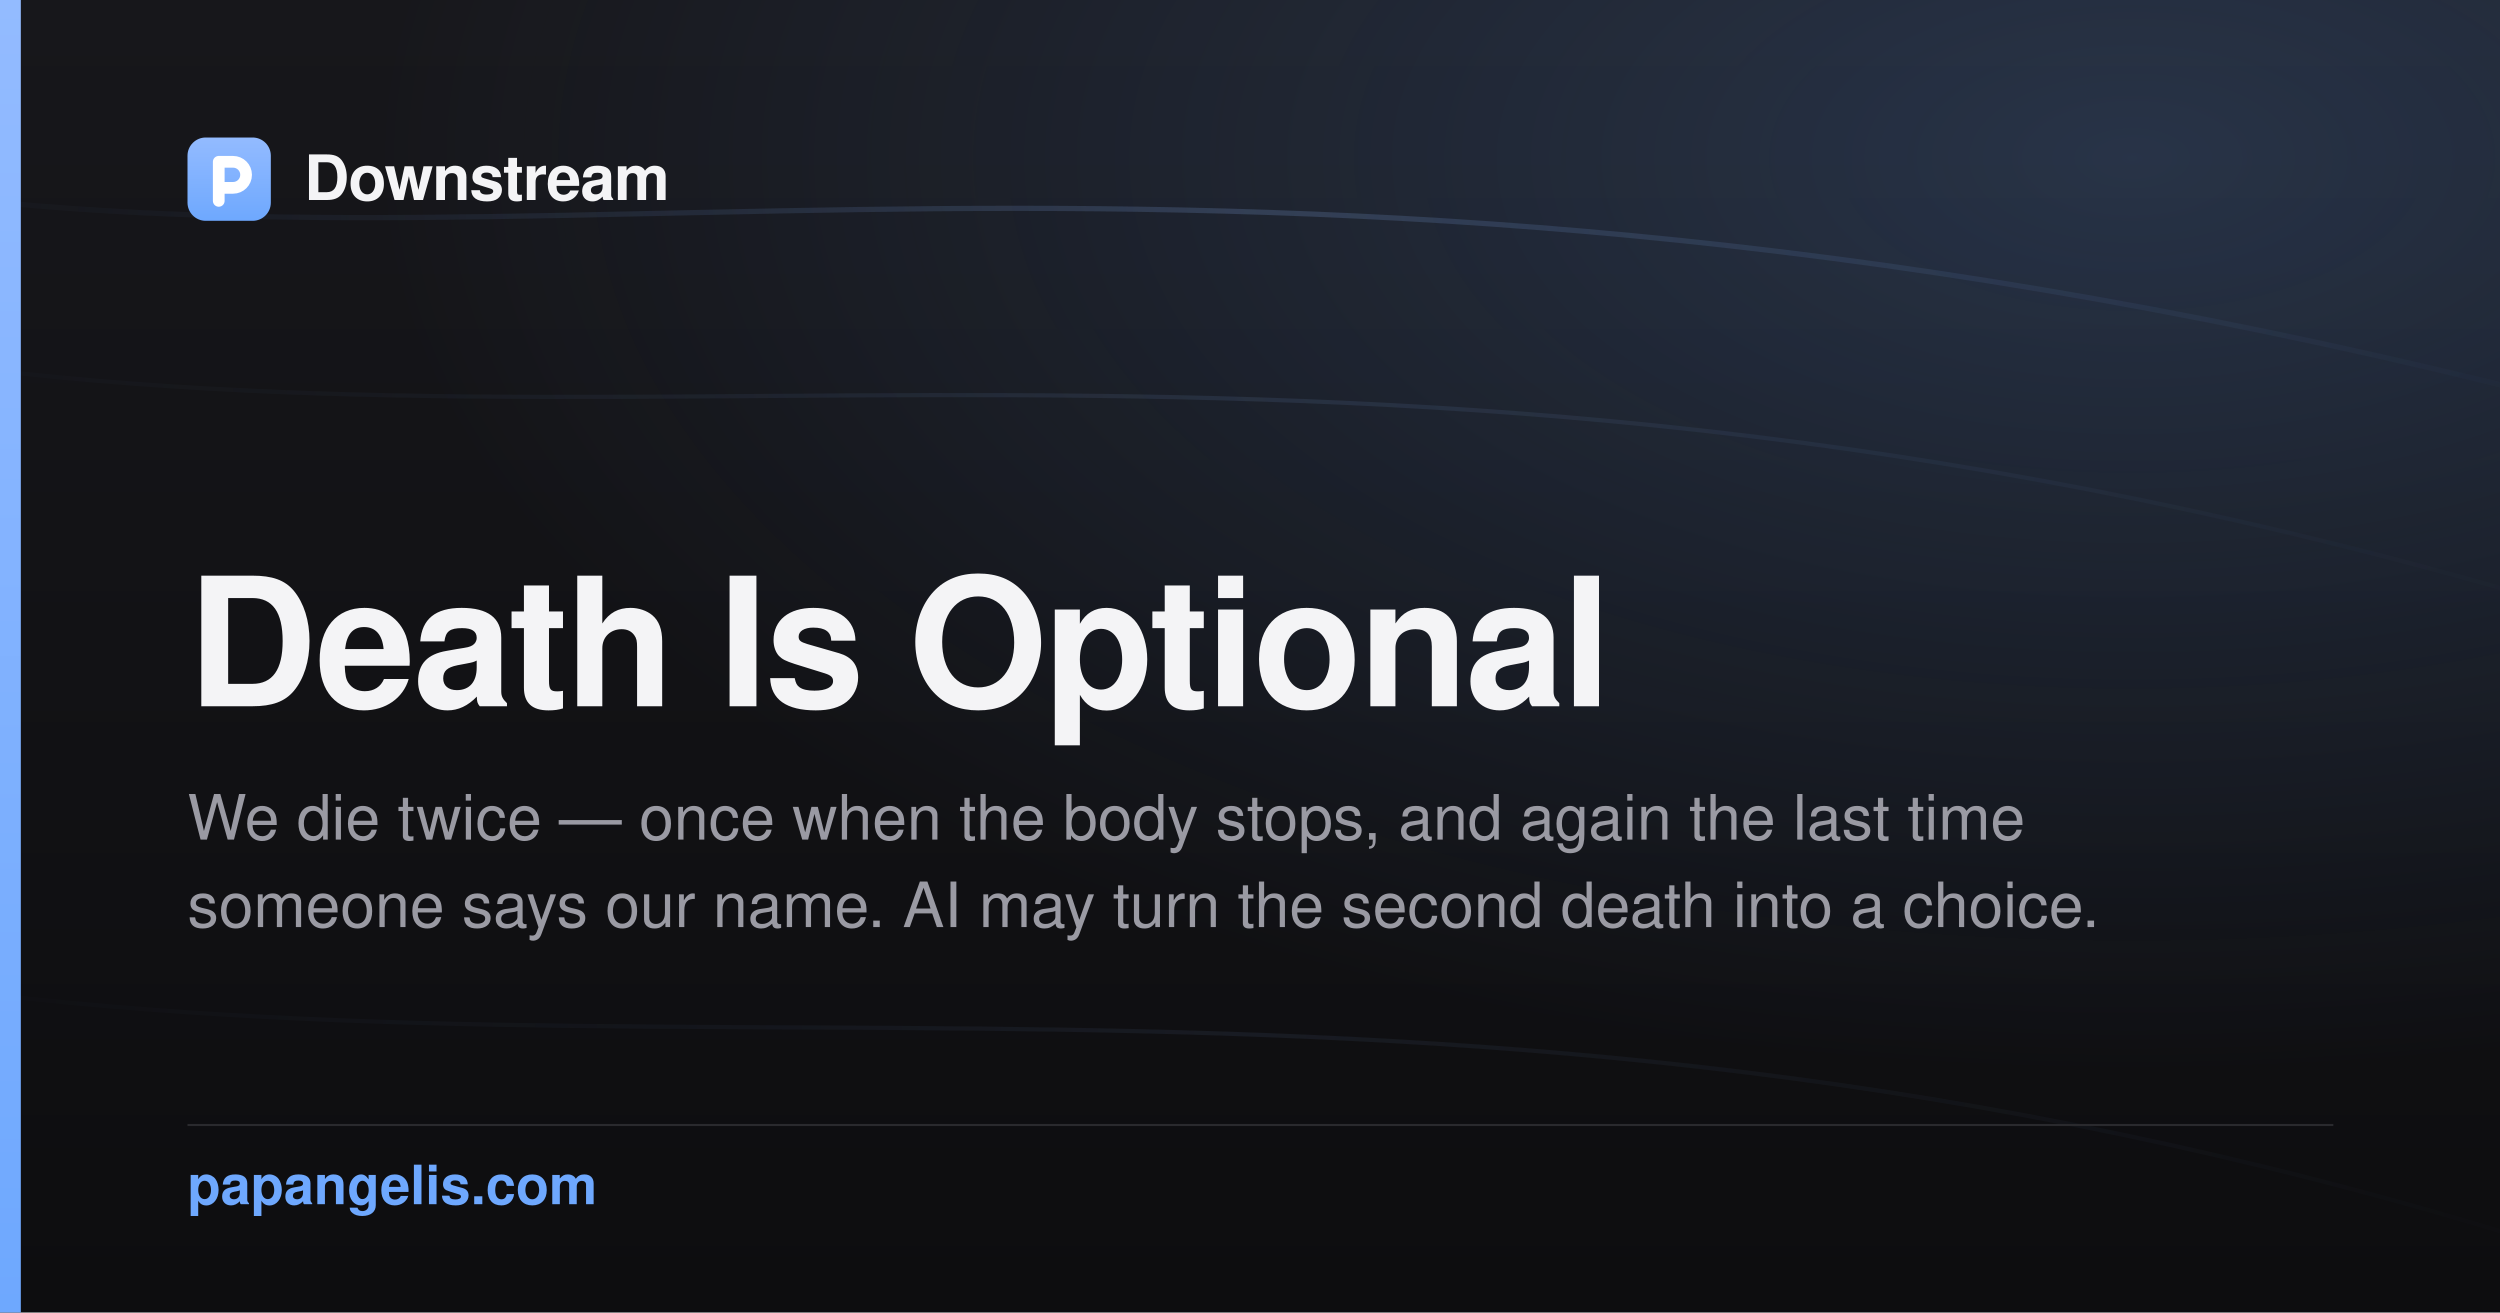
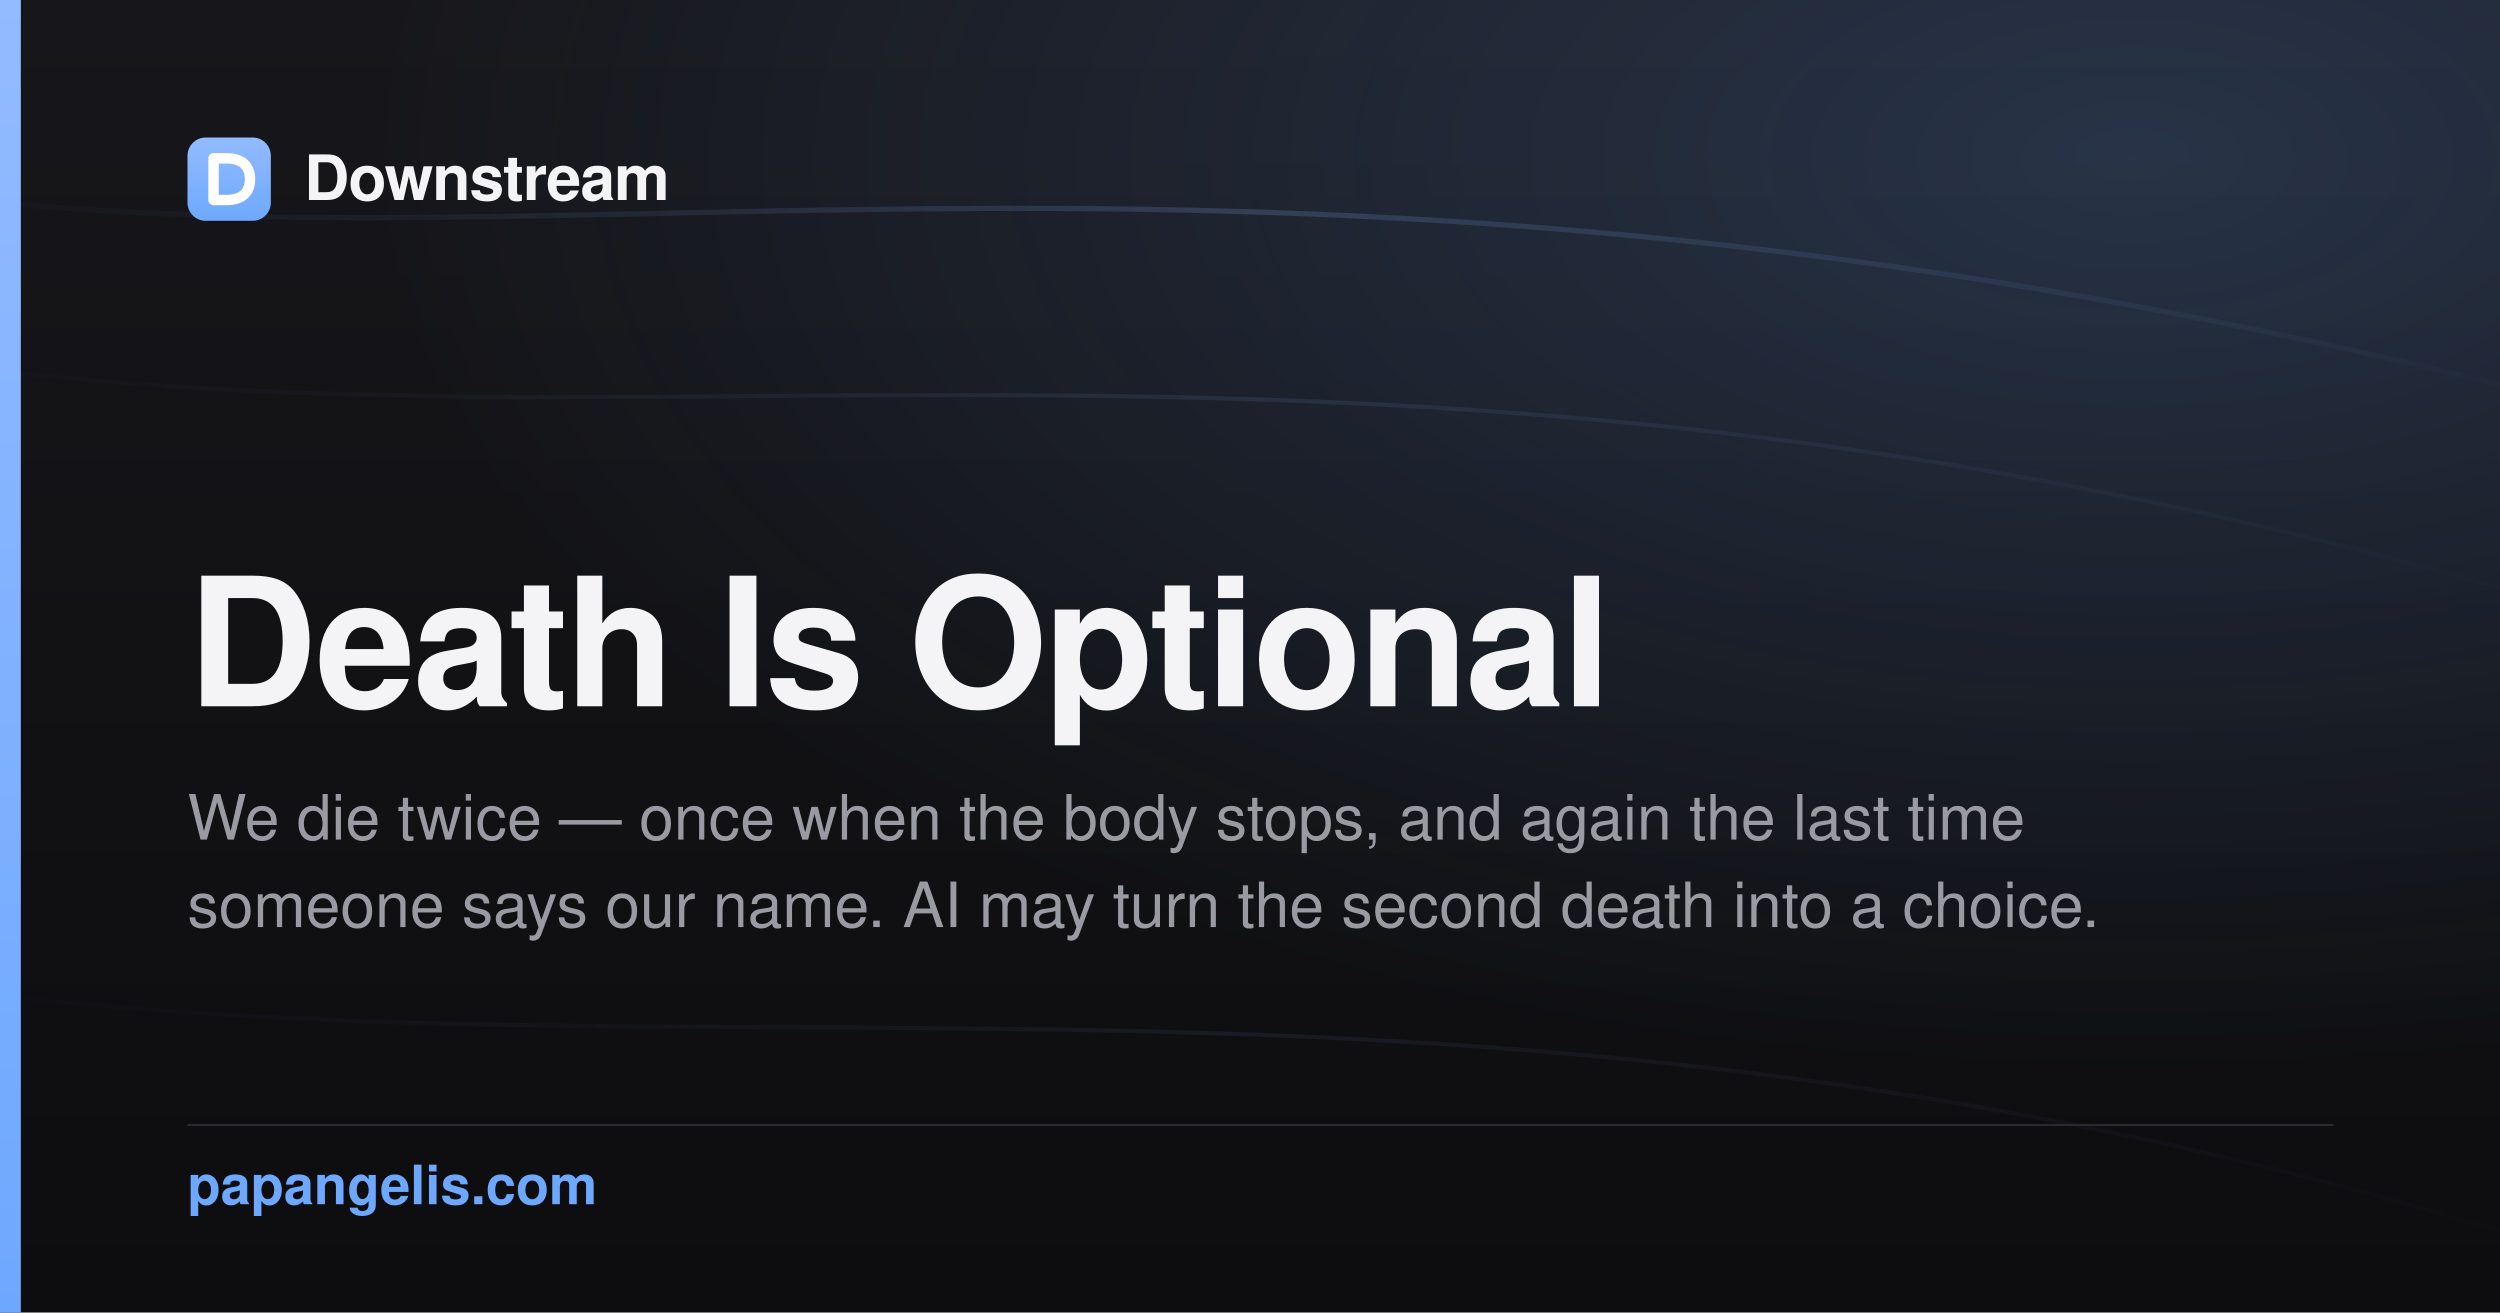
<svg xmlns="http://www.w3.org/2000/svg" width="1200" height="630" viewBox="0 0 1200 630">
  <defs>
    <linearGradient id="bg" x1="0" y1="0" x2="0" y2="1">
      <stop offset="0" stop-color="#17171b" />
      <stop offset="1" stop-color="#0d0d0f" />
    </linearGradient>
    <radialGradient id="glow" cx="0.85" cy="0.12" r="0.7">
      <stop offset="0" stop-color="#6ea8fe" stop-opacity="0.20" />
      <stop offset="1" stop-color="#6ea8fe" stop-opacity="0" />
    </radialGradient>
    <linearGradient id="bar" x1="0" y1="0" x2="0" y2="1">
      <stop offset="0" stop-color="#93bbff" />
      <stop offset="1" stop-color="#6ea8fe" />
    </linearGradient>
    <linearGradient id="stream" x1="0" y1="0" x2="1" y2="0">
      <stop offset="0" stop-color="#6ea8fe" stop-opacity="0" />
      <stop offset="0.5" stop-color="#93bbff" />
      <stop offset="1" stop-color="#6ea8fe" stop-opacity="0" />
    </linearGradient>
  </defs>
  <g font-family="'Helvetica Neue', Helvetica, Arial, sans-serif">
    <rect width="1200" height="630" fill="url(#bg)" />
    <rect width="1200" height="630" fill="url(#glow)" />
    <path d="M -60 90 C 280 140, 620 30, 1260 200" fill="none" stroke="url(#stream)" stroke-width="2.5" stroke-opacity="0.18" />
    <path d="M -60 170 C 320 230, 680 120, 1260 300" fill="none" stroke="url(#stream)" stroke-width="2" stroke-opacity="0.1" />
    <path d="M -60 470 C 340 530, 720 430, 1260 610" fill="none" stroke="url(#stream)" stroke-width="2" stroke-opacity="0.07" />
    <rect x="0" y="0" width="10" height="630" fill="url(#bar)" />
    <g>
-       <g>
-         <rect x="90" y="66" width="40" height="40" rx="8.75" fill="url(#bar)" />
-         <path d="M 105 96.417 V 77.667 h 6.875 a 6.25 6.25 0 0 1 0 12.5 H 105" fill="none" stroke="#ffffff" stroke-width="5.625" stroke-linecap="round" stroke-linejoin="round" />
+       <g transform="translate(90 66) scale(0.625)">
+         <rect width="64" height="64" rx="14" fill="url(#bar)" />
+         <path d="M20 16 H30 C42 16 48 22 48 32 C48 42 42 48 30 48 H20 Z" fill="none" stroke="#ffffff" stroke-width="8" stroke-linejoin="round" />
      </g>
      <text x="146" y="96" font-size="30" font-weight="700" letter-spacing="-0.5" fill="#f4f4f6">Downstream</text>
    </g>
    <text x="90" y="339" font-size="86" font-weight="700" letter-spacing="-1.5" fill="#f4f4f6">Death Is Optional</text>
    <text x="90" y="403" font-size="30" font-weight="400" fill="#9a9aa3">We die twice — once when the body stops, and again the last time</text>
    <text x="90" y="445" font-size="30" font-weight="400" fill="#9a9aa3">someone says our name. AI may turn the second death into a choice.</text>
    <line x1="90" y1="540" x2="1120" y2="540" stroke="#2a2a2e" stroke-width="1" />
    <text x="90" y="578" font-size="26" font-weight="600" fill="#6ea8fe">papangelis.com</text>
  </g>
</svg>
